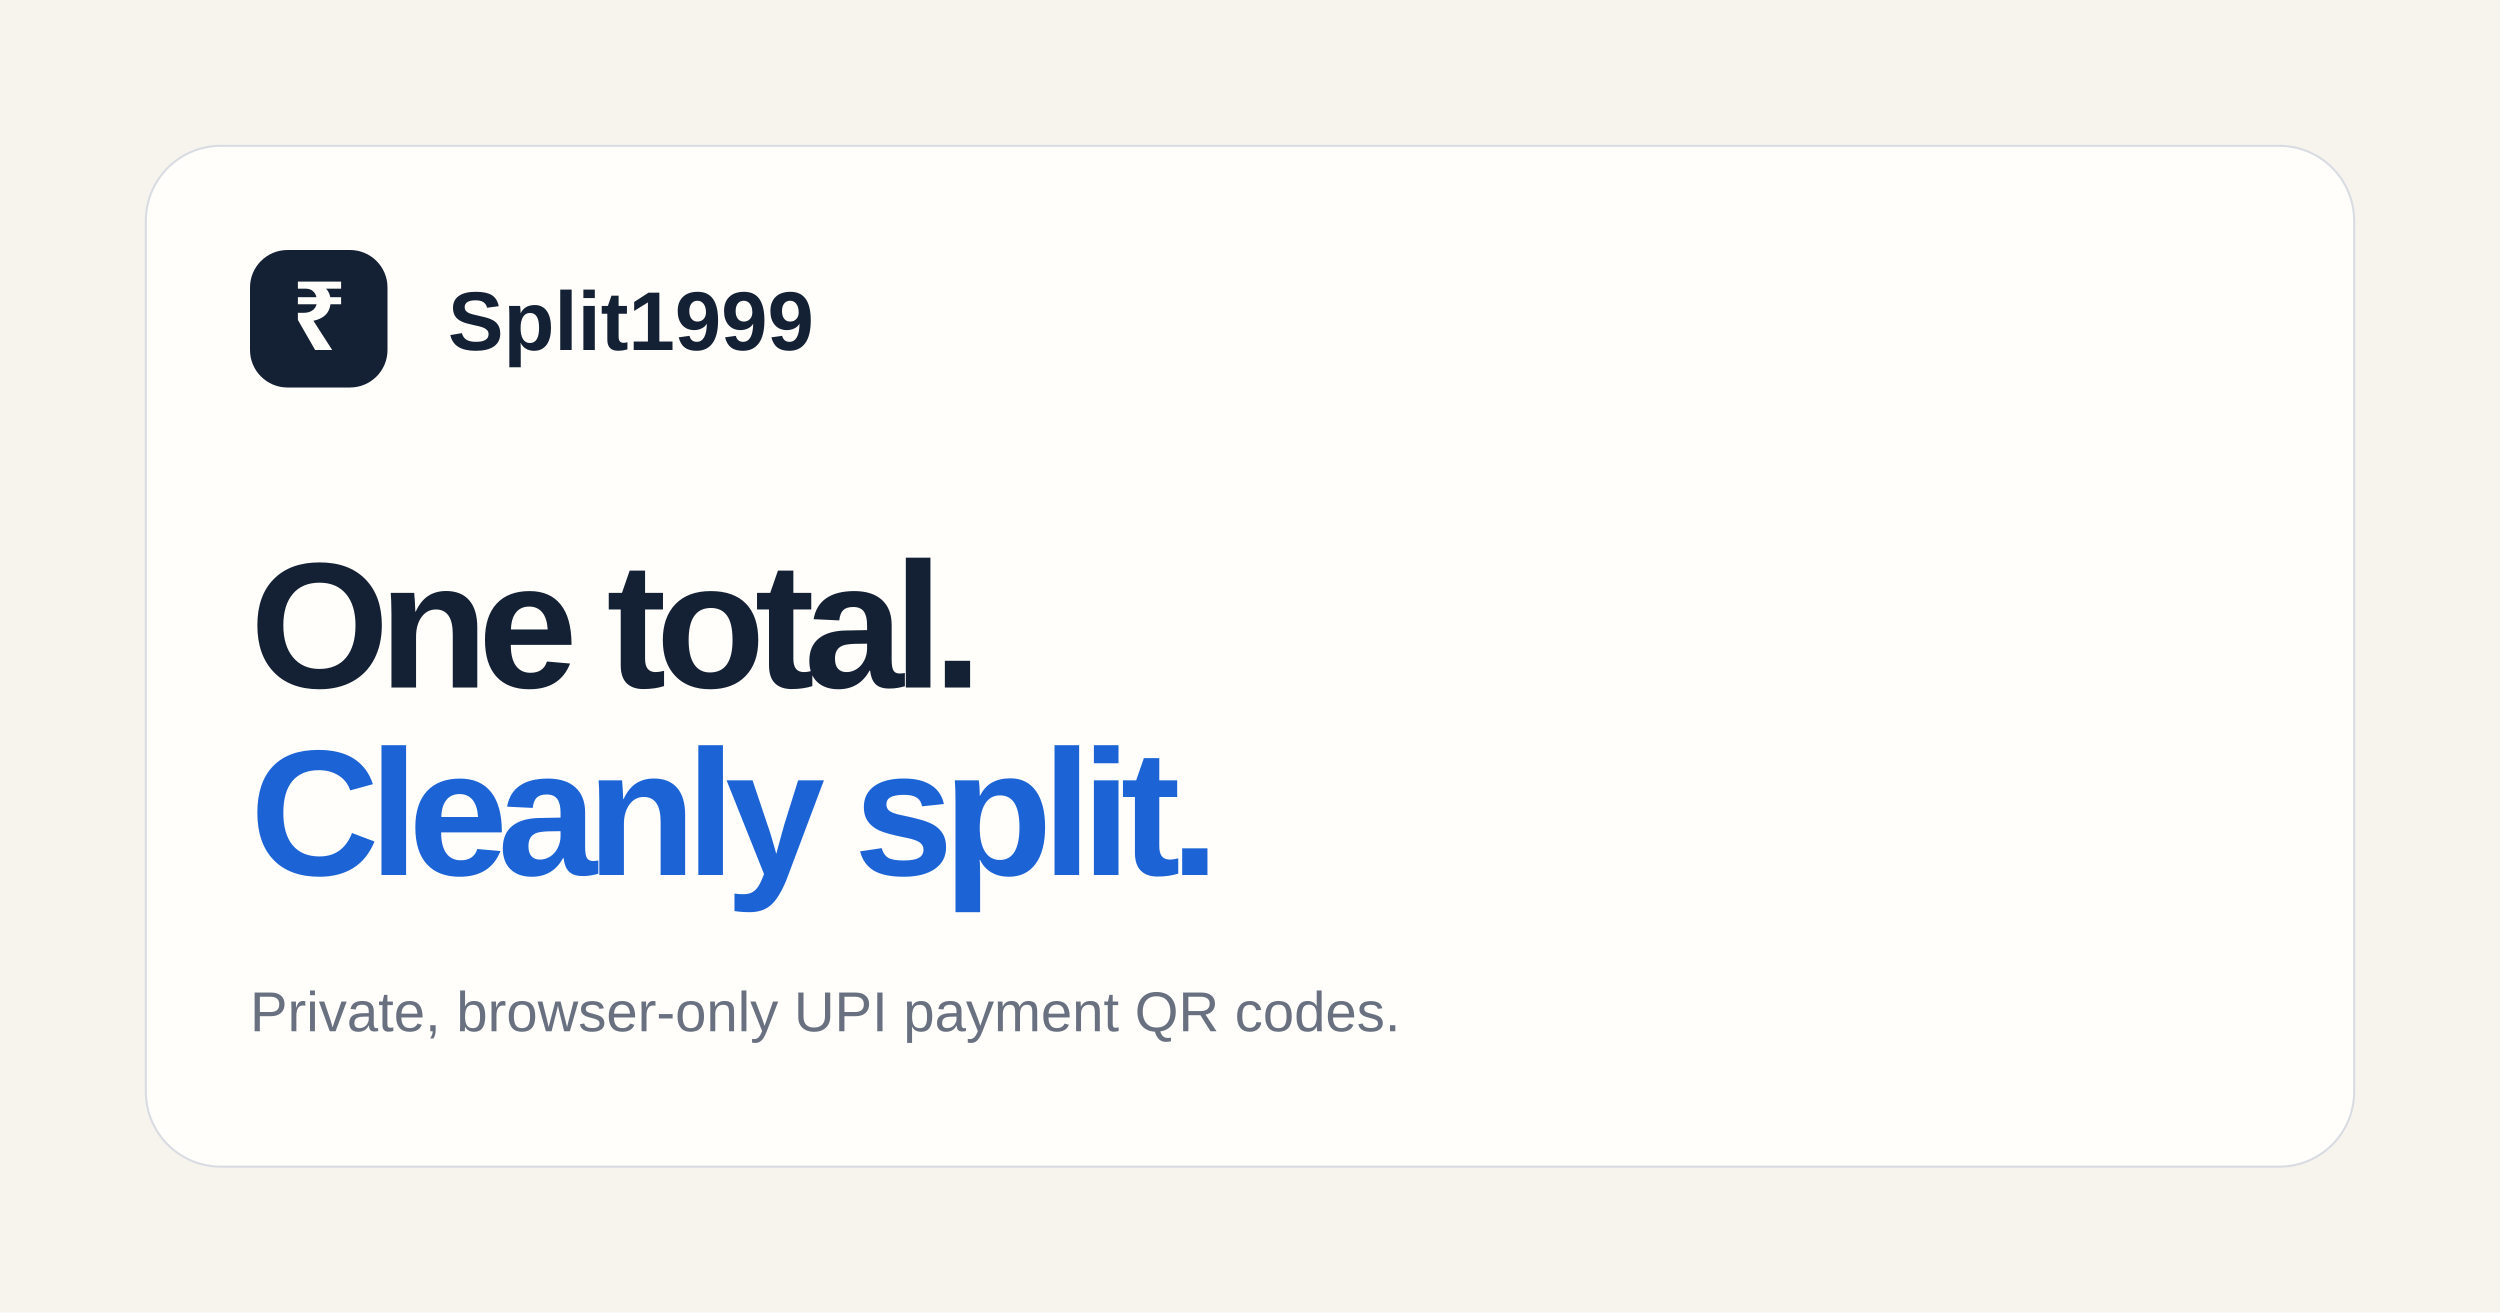
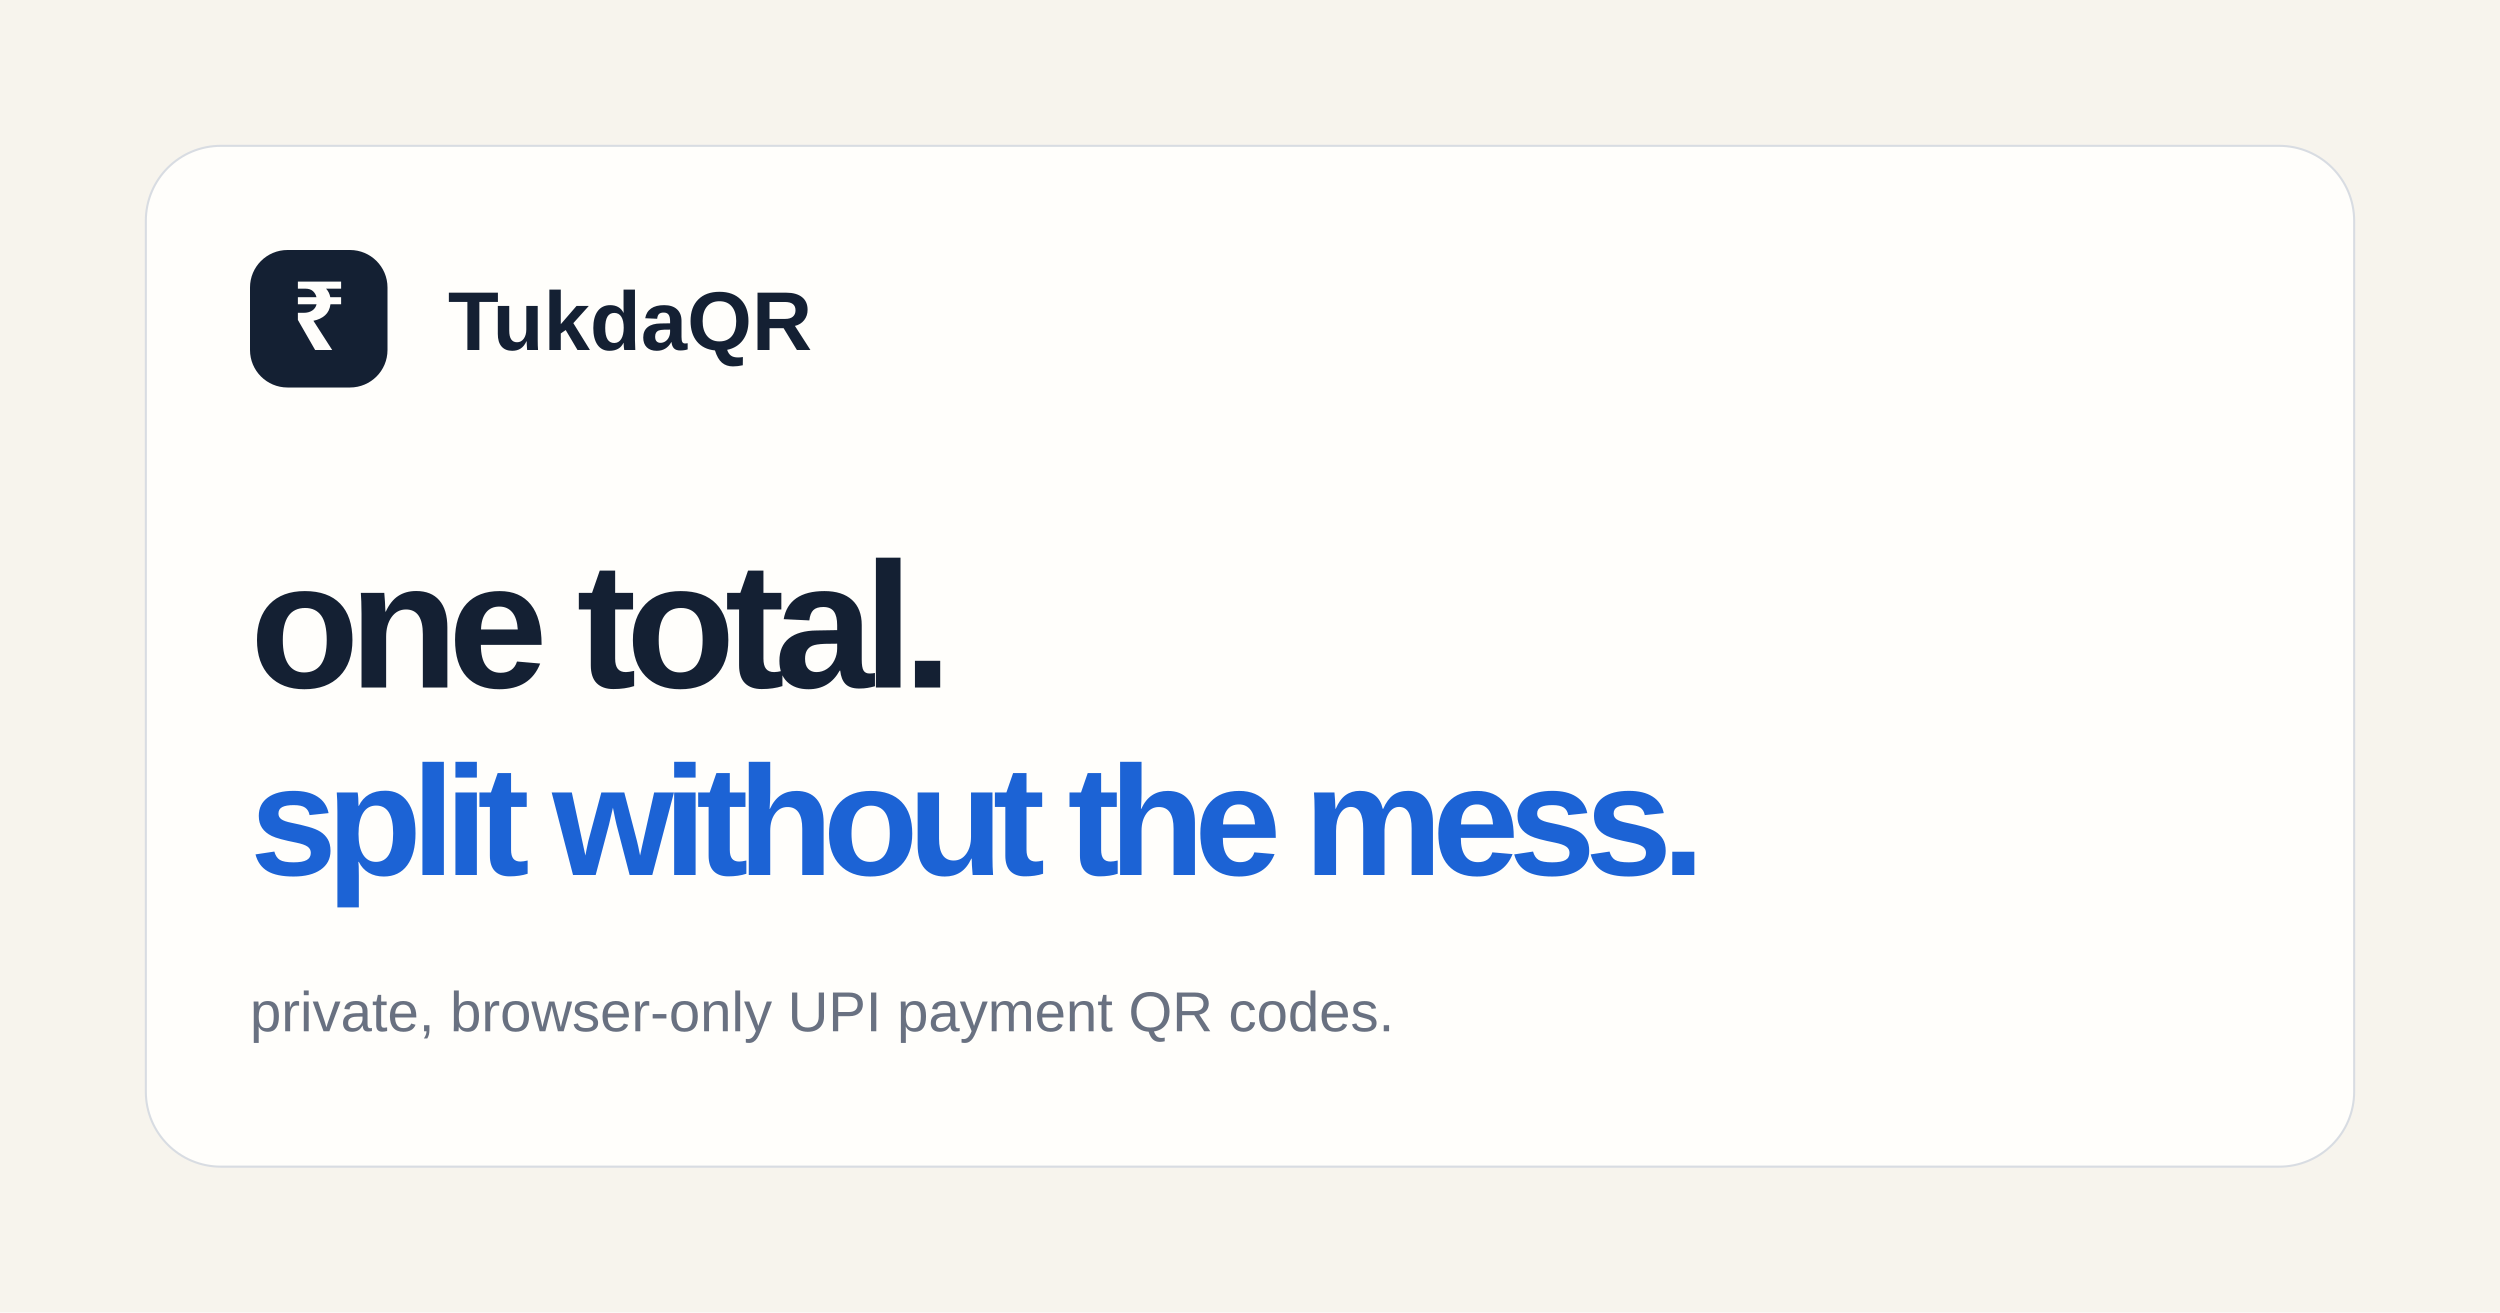
<svg xmlns="http://www.w3.org/2000/svg" width="1200" height="630" viewBox="0 0 1200 630">
  <rect width="1200" height="630" fill="#f7f4ed" />
  <rect x="70" y="70" width="1060" height="490" rx="36" fill="#fffefb" stroke="#d8dce2" />
  <rect x="120" y="120" width="66" height="66" rx="18" fill="#142033" />
  <text x="140" y="168" font-family="Arial,sans-serif" font-size="46" font-weight="700" fill="#fffefb">₹</text>
-   <text x="215" y="168" font-family="Arial,sans-serif" font-size="40" font-weight="700" fill="#142033">Split1999</text>
-   <text x="120" y="330" font-family="Arial,sans-serif" font-size="86" font-weight="800" letter-spacing="-5" fill="#142033">One total.</text>
-   <text x="120" y="420" font-family="Arial,sans-serif" font-size="86" font-weight="800" letter-spacing="-5" fill="#1c63d5">Cleanly split.</text>
-   <text x="120" y="495" font-family="Arial,sans-serif" font-size="27" fill="#697181">Private, browser-only UPI payment QR codes.</text>
+   <text x="215" y="168" font-family="Arial,sans-serif" font-size="40" font-weight="700" fill="#142033">TukdaQR</text>
+   <text x="120" y="330" font-family="Arial,sans-serif" font-size="86" font-weight="800" letter-spacing="-5" fill="#142033">one total.</text>
+   <text x="120" y="420" font-family="Arial,sans-serif" font-size="75" font-weight="800" letter-spacing="-5" fill="#1c63d5">split without the mess.</text>
+   <text x="120" y="495" font-family="Arial,sans-serif" font-size="27" fill="#697181">private, browser-only UPI payment QR codes.</text>
</svg>
